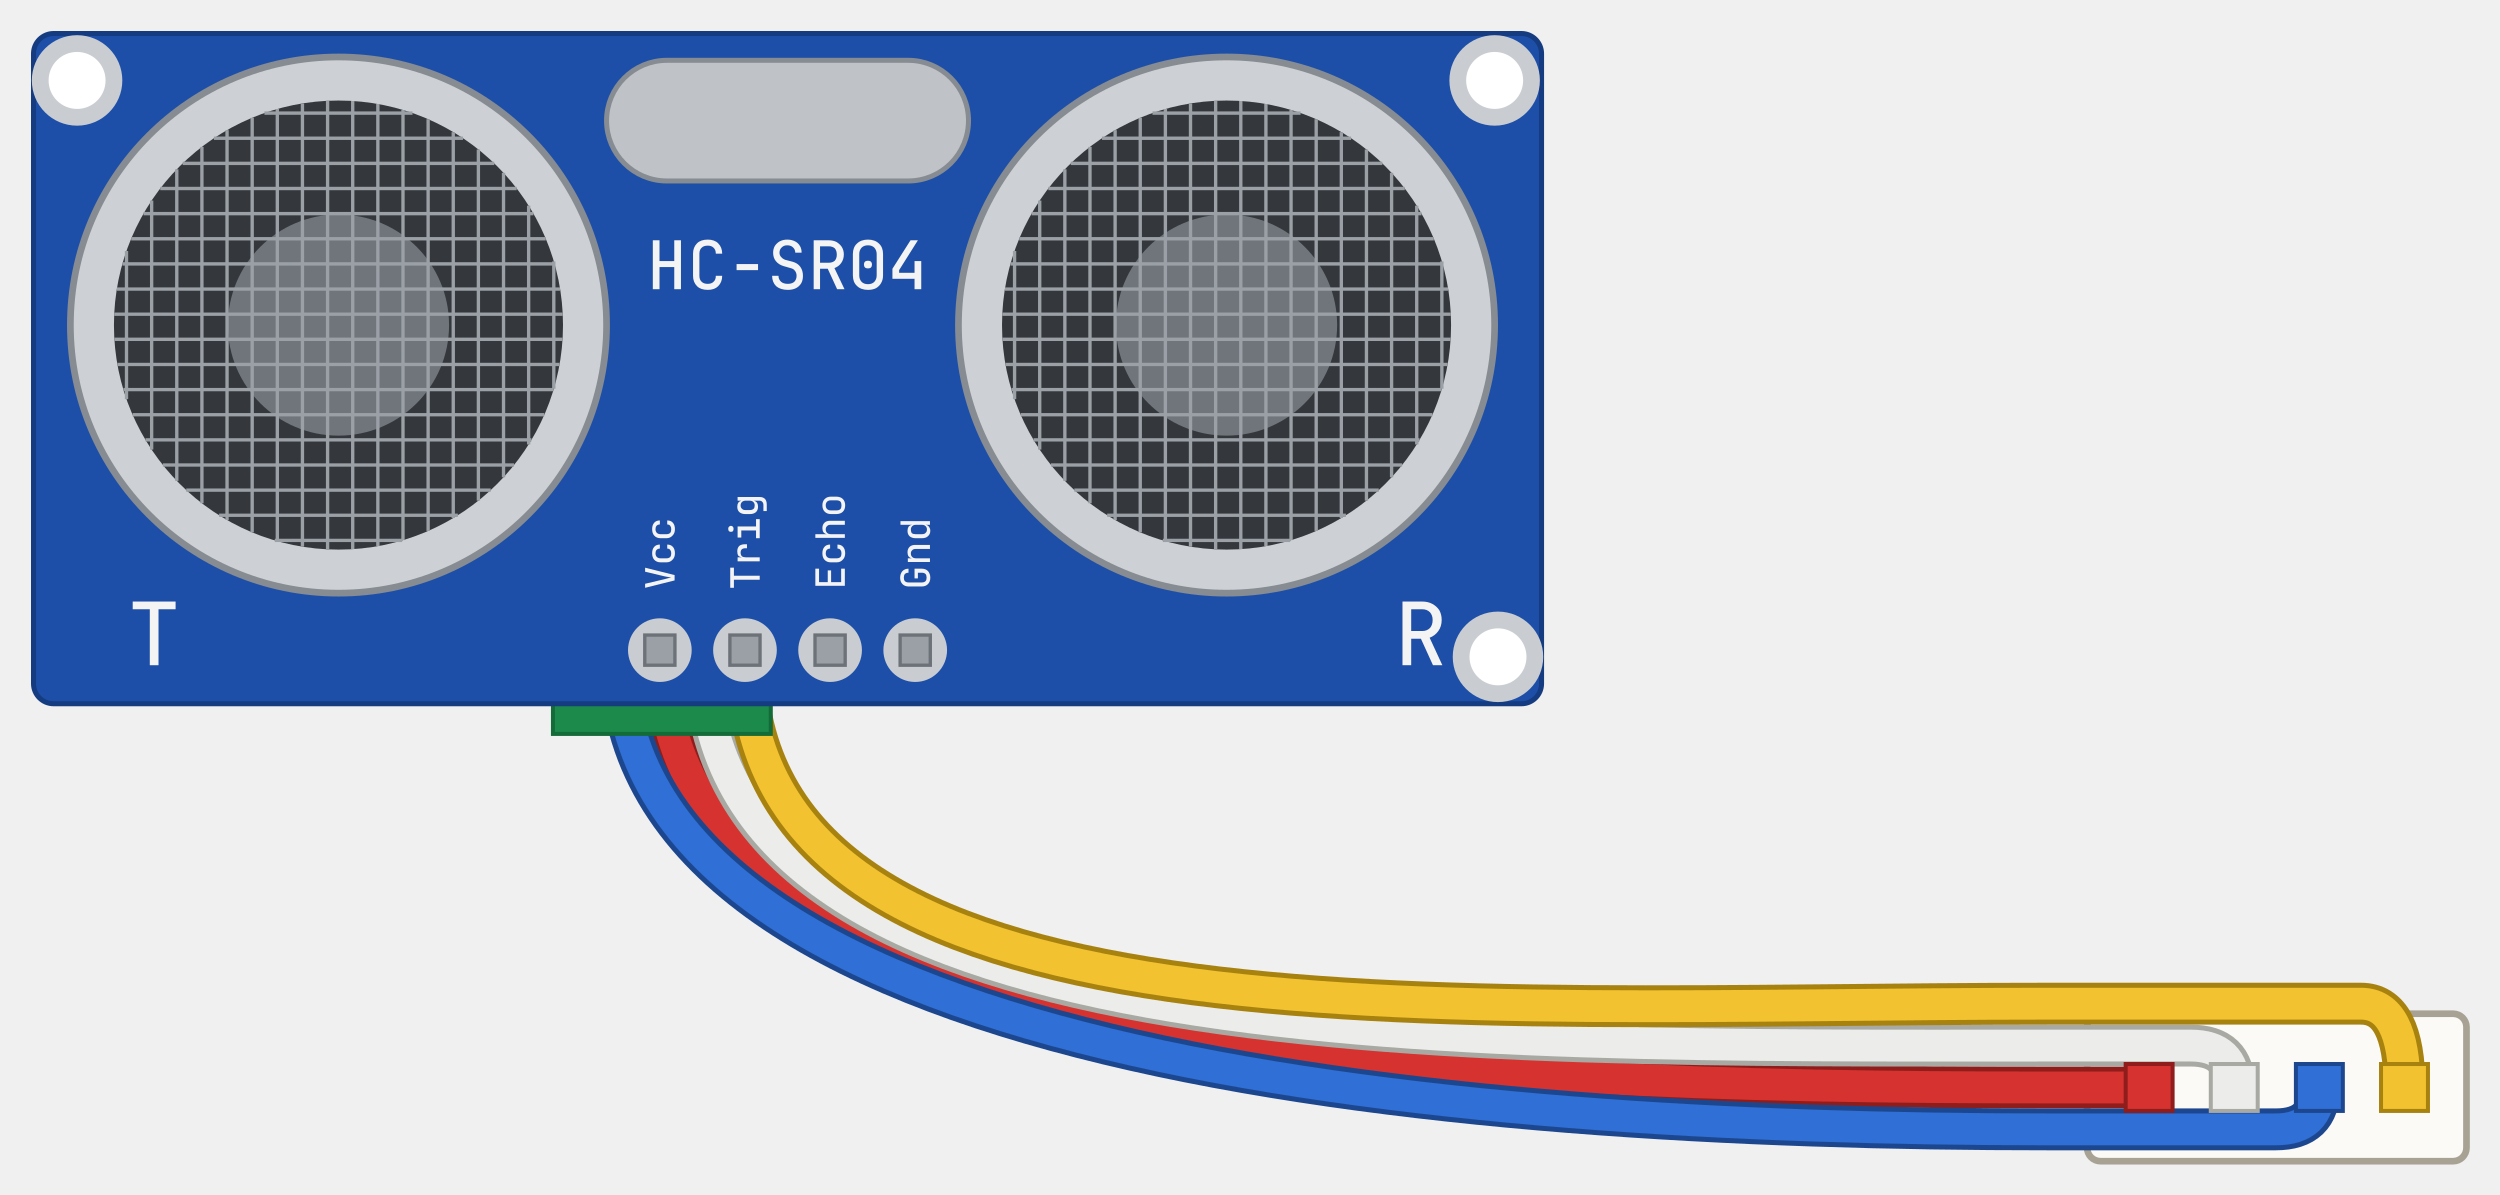
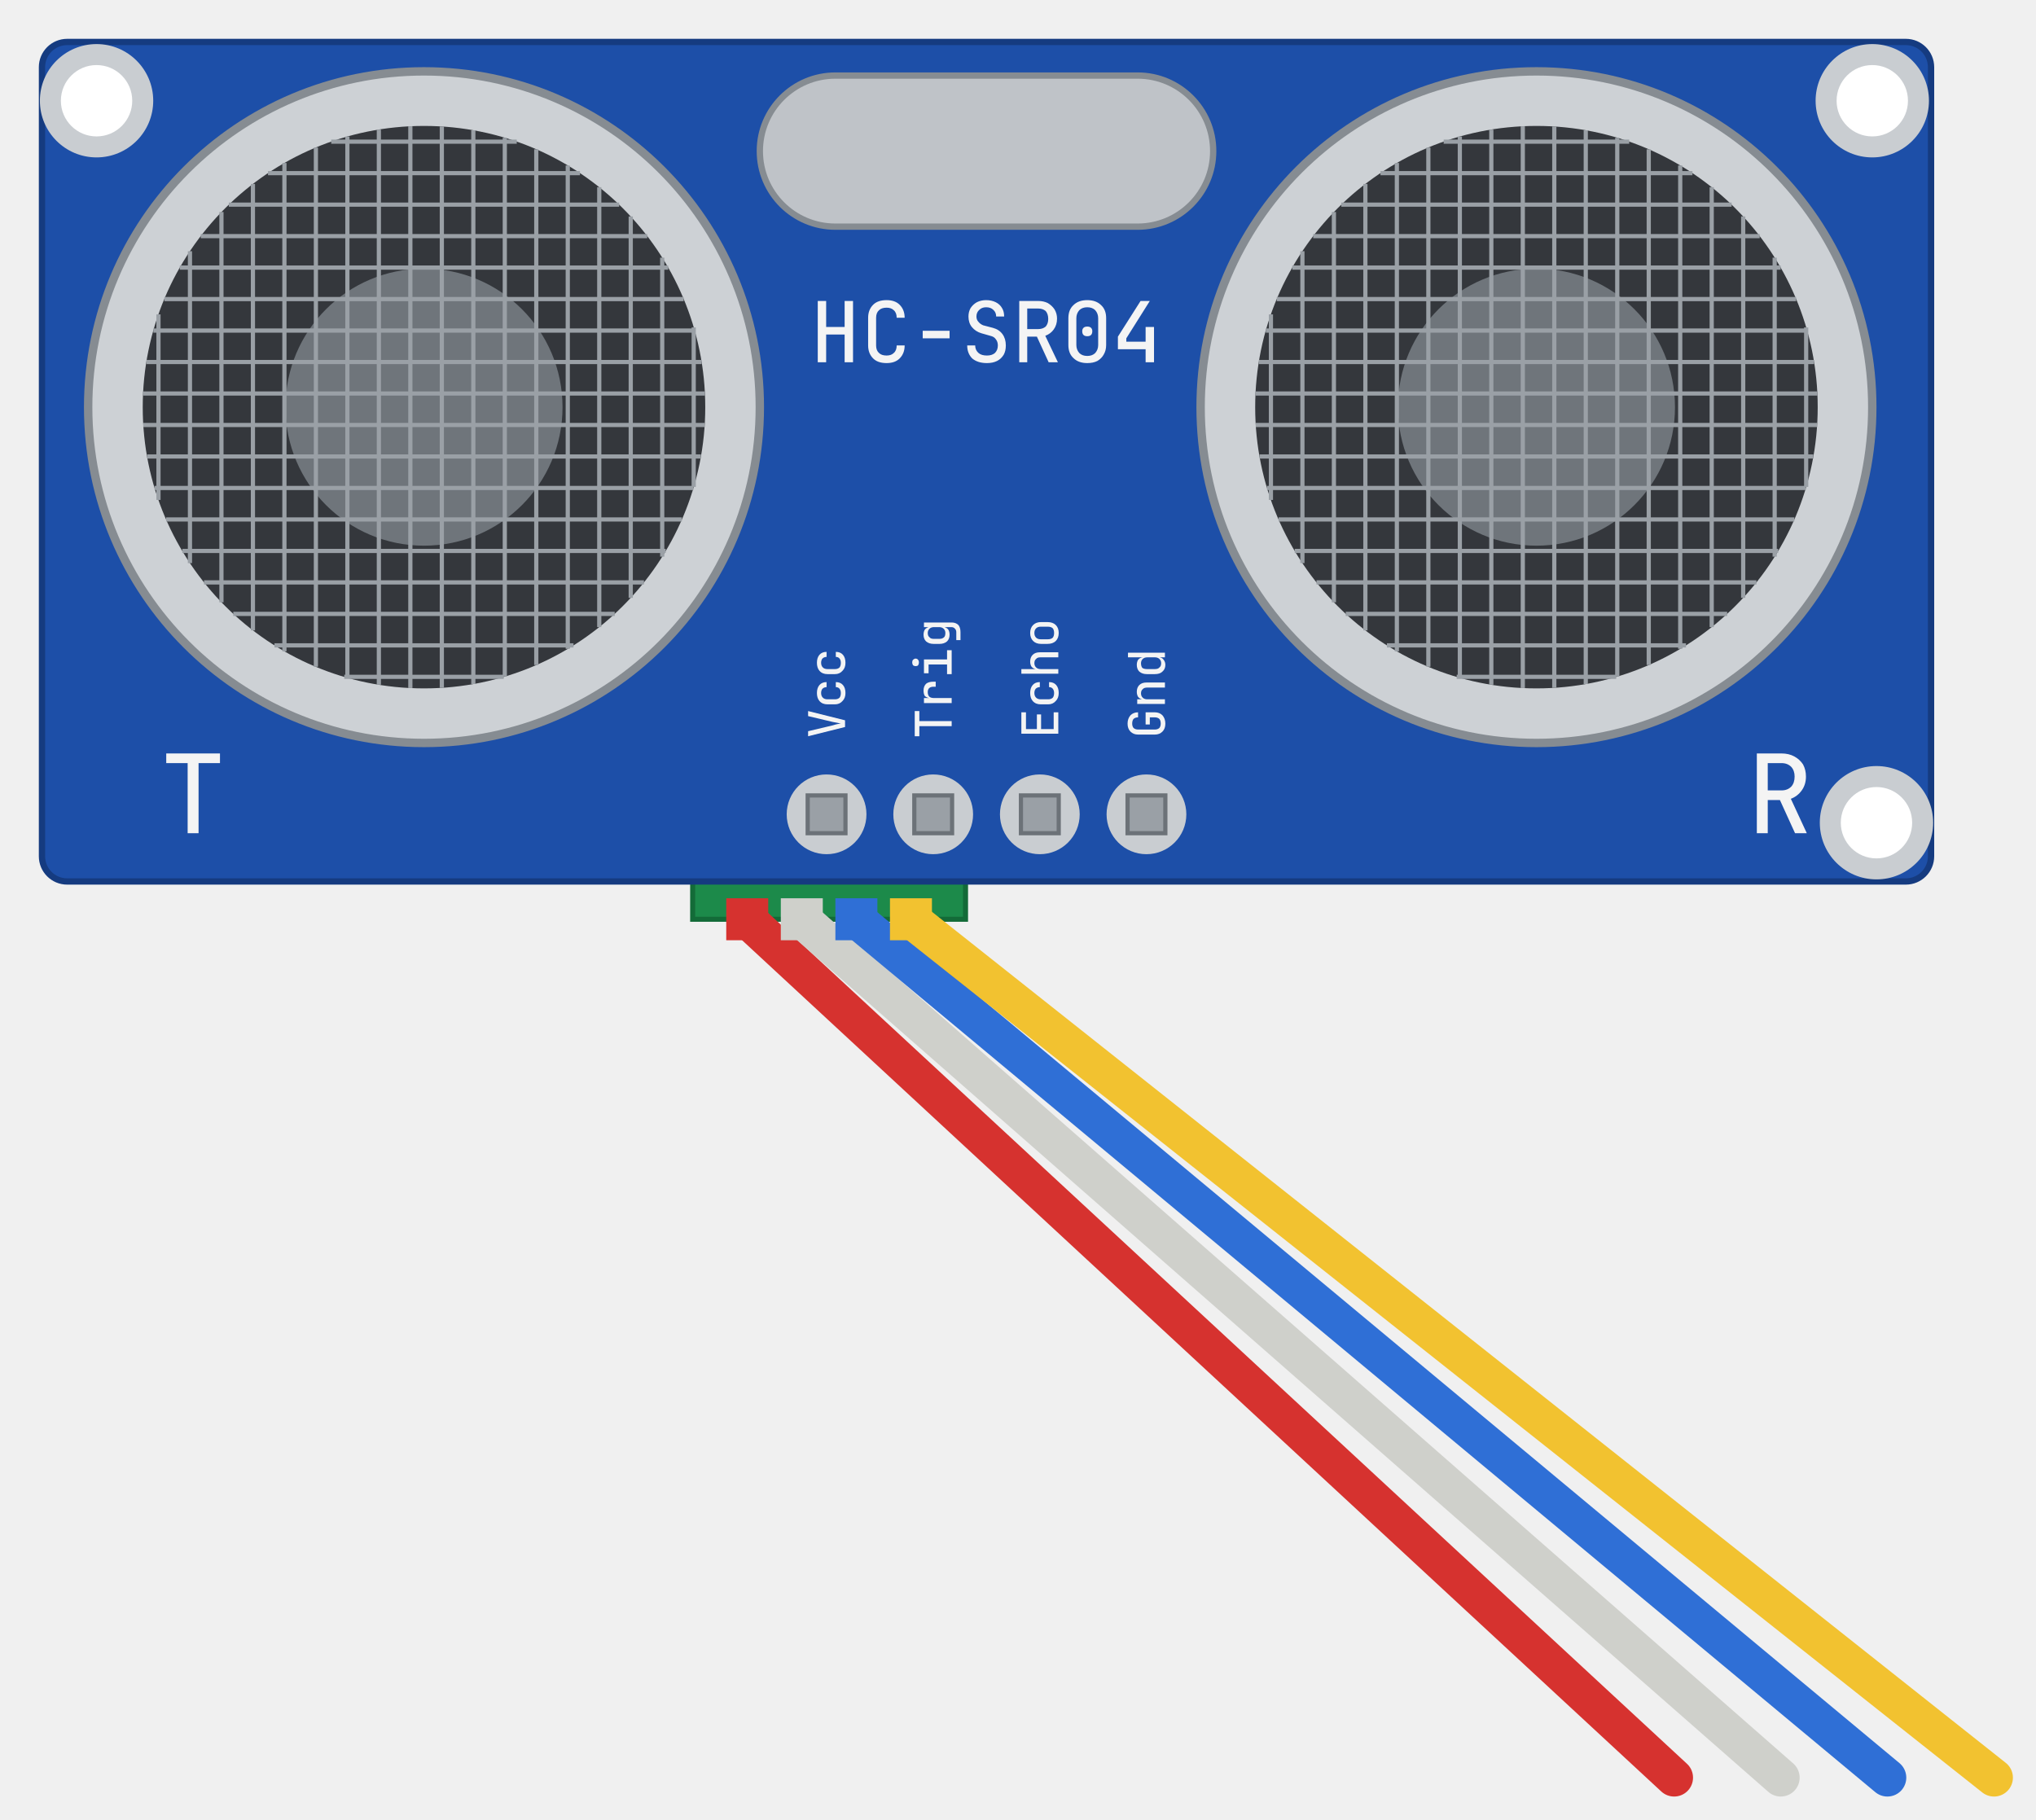
- <svg xmlns="http://www.w3.org/2000/svg" version="1.1" width="74.6mm" height="35.65mm" viewBox="0 0 74.6 35.65">
+ <svg xmlns="http://www.w3.org/2000/svg" version="1.1" width="48.5mm" height="43.35mm" viewBox="0 0 48.5 43.35">
  <g id="breadboard">
-     <g transform="translate(62,14)">
-       <rect x="0.28" y="16.25" width="11.32" height="4.4" fill="#fbfaf7" rx="0.4" stroke="#a8a294" stroke-width="0.2" />
-       <path d="M2.13 18.45L-0.92 18.45C-18.92 18.45 -42.25 17.6 -42.25 5.6" fill="none" stroke="#8f1d1b" stroke-width="1.25" stroke-linecap="round" stroke-linejoin="round" />
-       <path d="M2.13 18.45L-0.92 18.45C-18.92 18.45 -42.25 17.6 -42.25 5.6" fill="none" stroke="#d6322f" stroke-width="0.95" stroke-linecap="round" stroke-linejoin="round" />
-       <path d="M4.67 18.45Q4.67 17.2 3.37 17.2L-0.92 17.2C-18.92 17.2 -41 17.6 -41 5.6" fill="none" stroke="#a9a9a4" stroke-width="1.25" stroke-linecap="round" stroke-linejoin="round" />
-       <path d="M4.67 18.45Q4.67 17.2 3.37 17.2L-0.92 17.2C-18.92 17.2 -41 17.6 -41 5.6" fill="none" stroke="#ececea" stroke-width="0.95" stroke-linecap="round" stroke-linejoin="round" />
-       <path d="M7.21 18.45Q7.21 19.7 5.91 19.7L-0.92 19.7C-18.92 19.7 -43.5 17.6 -43.5 5.6" fill="none" stroke="#1c478f" stroke-width="1.25" stroke-linecap="round" stroke-linejoin="round" />
-       <path d="M7.21 18.45Q7.21 19.7 5.91 19.7L-0.92 19.7C-18.92 19.7 -43.5 17.6 -43.5 5.6" fill="none" stroke="#2f6fd6" stroke-width="0.95" stroke-linecap="round" stroke-linejoin="round" />
-       <path d="M9.75 18.45Q9.75 15.95 8.45 15.95L-0.92 15.95C-18.92 15.95 -39.75 17.6 -39.75 5.6" fill="none" stroke="#a8820f" stroke-width="1.25" stroke-linecap="round" stroke-linejoin="round" />
-       <path d="M9.75 18.45Q9.75 15.95 8.45 15.95L-0.92 15.95C-18.92 15.95 -39.75 17.6 -39.75 5.6" fill="none" stroke="#f2c230" stroke-width="0.95" stroke-linecap="round" stroke-linejoin="round" />
-       <g transform="translate(-62,-14)">
+     <g transform="translate(37.75,23.9)">
+       <g transform="translate(-37.75,-23.9)">
        <rect x="16.5" y="20.6" width="6.5" height="1.3" fill="#1c8a4a" stroke="#136b38" stroke-width="0.12" />
        <rect x="1" y="1" width="45" height="20" fill="#1d4fa8" rx="0.6" stroke="#153b80" stroke-width="0.15" />
        <circle cx="2.3" cy="2.4" r="1.35" fill="#c9cdd1" />
        <circle cx="2.3" cy="2.4" r="0.85" fill="#ffffff" />
        <circle cx="44.6" cy="2.4" r="1.35" fill="#c9cdd1" />
        <circle cx="44.6" cy="2.4" r="0.85" fill="#ffffff" />
        <circle cx="44.7" cy="19.6" r="1.35" fill="#c9cdd1" />
        <circle cx="44.7" cy="19.6" r="0.85" fill="#ffffff" />
        <circle cx="10.1" cy="9.7" r="8" fill="#cdd1d5" stroke="#868c92" stroke-width="0.2" />
        <circle cx="10.1" cy="9.7" r="6.7" fill="#34373c" />
        <circle cx="10.1" cy="9.7" r="3.3" fill="#6f757b" />
        <path d="M7.89 3.375H12.31M3.775 7.49V11.91M6.384 4.125H13.816M4.525 5.984V13.416M5.451 4.875H14.749M5.275 5.051V14.349M4.782 5.625H15.418M6.025 4.382V15.018M4.283 6.375H15.917M6.775 3.883V15.517M3.915 7.125H16.285M7.525 3.515V15.885M3.653 7.875H16.547M8.275 3.253V16.147M3.487 8.625H16.713M9.025 3.087V16.313M3.408 9.375H16.792M9.775 3.008V16.392M3.413 10.125H16.787M10.525 3.013V16.387M3.504 10.875H16.696M11.275 3.104V16.296M3.682 11.625H16.518M12.025 3.282V16.118M3.957 12.375H16.243M12.775 3.557V15.843M4.342 13.125H15.858M13.525 3.942V15.458M4.86 13.875H15.34M14.275 4.46V14.94M5.557 14.625H14.643M15.025 5.157V14.243M6.538 15.375H13.662M15.775 6.138V13.262M8.2 16.125H12M16.525 7.8V11.6" fill="none" stroke="#9aa0a6" stroke-width="0.1" stroke-linecap="butt" stroke-linejoin="round" />
        <circle cx="36.6" cy="9.7" r="8" fill="#cdd1d5" stroke="#868c92" stroke-width="0.2" />
        <circle cx="36.6" cy="9.7" r="6.7" fill="#34373c" />
        <circle cx="36.6" cy="9.7" r="3.3" fill="#6f757b" />
        <path d="M34.39 3.375H38.81M30.275 7.49V11.91M32.884 4.125H40.316M31.025 5.984V13.416M31.951 4.875H41.249M31.775 5.051V14.349M31.282 5.625H41.918M32.525 4.382V15.018M30.783 6.375H42.417M33.275 3.883V15.517M30.415 7.125H42.785M34.025 3.515V15.885M30.153 7.875H43.047M34.775 3.253V16.147M29.987 8.625H43.213M35.525 3.087V16.313M29.908 9.375H43.292M36.275 3.008V16.392M29.913 10.125H43.287M37.025 3.013V16.387M30.004 10.875H43.196M37.775 3.104V16.296M30.182 11.625H43.018M38.525 3.282V16.118M30.457 12.375H42.743M39.275 3.557V15.843M30.842 13.125H42.358M40.025 3.942V15.458M31.36 13.875H41.84M40.775 4.46V14.94M32.057 14.625H41.143M41.525 5.157V14.243M33.038 15.375H40.162M42.275 6.138V13.262M34.7 16.125H38.5M43.025 7.8V11.6" fill="none" stroke="#9aa0a6" stroke-width="0.1" stroke-linecap="butt" stroke-linejoin="round" />
        <rect x="18.1" y="1.8" width="10.8" height="3.6" fill="#bfc3c8" rx="1.8" stroke="#868c92" stroke-width="0.15" />
        <path d="M19.48 8.63V7.17H19.68V7.79H20.12V7.17H20.32V8.63H20.12V7.97H19.68V8.63ZM21.12 8.65Q20.91 8.65 20.8 8.54Q20.68 8.42 20.68 8.23V7.57Q20.68 7.38 20.8 7.26Q20.91 7.15 21.12 7.15Q21.32 7.15 21.43 7.26Q21.55 7.38 21.55 7.57H21.36Q21.36 7.45 21.29 7.39Q21.23 7.33 21.12 7.33Q21 7.33 20.94 7.39Q20.87 7.45 20.87 7.57V8.23Q20.87 8.35 20.94 8.41Q21 8.47 21.12 8.47Q21.23 8.47 21.29 8.41Q21.36 8.35 21.36 8.23H21.55Q21.55 8.42 21.43 8.54Q21.32 8.65 21.12 8.65ZM21.98 8.06V7.88H22.62V8.06ZM23.51 8.65Q23.29 8.65 23.16 8.54Q23.04 8.42 23.04 8.23H23.23Q23.23 8.34 23.31 8.41Q23.38 8.47 23.51 8.47Q23.63 8.47 23.7 8.41Q23.77 8.34 23.77 8.23Q23.77 8.14 23.72 8.08Q23.68 8.02 23.59 8L23.38 7.94Q23.24 7.9 23.15 7.79Q23.07 7.69 23.07 7.54Q23.07 7.43 23.12 7.34Q23.18 7.25 23.27 7.2Q23.37 7.15 23.49 7.15Q23.62 7.15 23.72 7.2Q23.82 7.25 23.87 7.34Q23.92 7.42 23.92 7.54H23.73Q23.73 7.44 23.66 7.38Q23.6 7.32 23.49 7.32Q23.39 7.32 23.33 7.38Q23.26 7.44 23.26 7.54Q23.26 7.62 23.31 7.67Q23.35 7.72 23.42 7.75L23.65 7.81Q23.8 7.85 23.88 7.96Q23.96 8.07 23.96 8.23Q23.96 8.36 23.91 8.45Q23.85 8.55 23.75 8.6Q23.65 8.65 23.51 8.65ZM24.28 8.63V7.17H24.73Q24.86 7.17 24.96 7.22Q25.06 7.28 25.12 7.37Q25.18 7.47 25.18 7.59Q25.18 7.74 25.1 7.85Q25.03 7.95 24.9 8L25.2 8.63H24.98L24.7 8.02H24.47V8.63ZM24.47 7.84H24.73Q24.84 7.84 24.91 7.78Q24.97 7.71 24.97 7.6Q24.97 7.48 24.91 7.41Q24.84 7.35 24.73 7.35H24.47ZM25.9 8.65Q25.69 8.65 25.57 8.53Q25.45 8.42 25.45 8.22V7.58Q25.45 7.38 25.57 7.27Q25.69 7.15 25.9 7.15Q26.11 7.15 26.23 7.27Q26.35 7.38 26.35 7.58V8.22Q26.35 8.35 26.29 8.45Q26.24 8.54 26.14 8.6Q26.04 8.65 25.9 8.65ZM25.9 8.48Q26.02 8.48 26.09 8.41Q26.16 8.33 26.16 8.22V7.58Q26.16 7.47 26.09 7.39Q26.02 7.32 25.9 7.32Q25.78 7.32 25.71 7.39Q25.64 7.47 25.64 7.58V8.22Q25.64 8.33 25.71 8.41Q25.78 8.48 25.9 8.48ZM25.9 8.01Q25.84 8.01 25.81 7.98Q25.78 7.95 25.78 7.89Q25.78 7.84 25.81 7.81Q25.84 7.78 25.9 7.78Q25.96 7.78 25.99 7.81Q26.02 7.84 26.02 7.89Q26.02 7.95 25.99 7.98Q25.96 8.01 25.9 8.01ZM27.29 8.63V8.32H26.63V8.02L27.17 7.17H27.39L26.83 8.06V8.14H27.29V7.79H27.49V8.63Z" fill="#f4f4f4" />
        <circle cx="19.69" cy="19.4" r="0.95" fill="#c9cdd1" />
        <rect x="19.24" y="18.95" width="0.9" height="0.9" fill="#9aa0a6" stroke="#6c7278" stroke-width="0.1" />
        <path d="M20.13 17.32 19.25 17.54V17.42L19.84 17.28Q19.9 17.26 19.95 17.25Q20 17.24 20.03 17.24Q20 17.23 19.95 17.22Q19.9 17.21 19.84 17.2L19.25 17.06V16.94L20.13 17.16ZM20.14 16.51Q20.14 16.63 20.07 16.7Q20 16.78 19.89 16.78H19.71Q19.59 16.78 19.52 16.7Q19.46 16.63 19.46 16.51Q19.46 16.39 19.52 16.32Q19.58 16.25 19.69 16.25V16.37Q19.63 16.37 19.59 16.41Q19.56 16.45 19.56 16.51Q19.56 16.58 19.6 16.62Q19.64 16.66 19.71 16.66H19.89Q19.96 16.66 20 16.62Q20.03 16.58 20.03 16.51Q20.03 16.45 20 16.41Q19.97 16.37 19.91 16.37V16.25Q20.02 16.25 20.08 16.32Q20.14 16.39 20.14 16.51ZM20.14 15.79Q20.14 15.91 20.07 15.98Q20 16.06 19.89 16.06H19.71Q19.59 16.06 19.52 15.98Q19.46 15.91 19.46 15.79Q19.46 15.67 19.52 15.6Q19.58 15.53 19.69 15.53V15.65Q19.63 15.65 19.59 15.69Q19.56 15.73 19.56 15.79Q19.56 15.86 19.6 15.9Q19.64 15.94 19.71 15.94H19.89Q19.96 15.94 20 15.9Q20.03 15.86 20.03 15.79Q20.03 15.73 20 15.69Q19.97 15.65 19.91 15.65V15.53Q20.02 15.53 20.08 15.6Q20.14 15.67 20.14 15.79Z" fill="#f4f4f4" />
        <circle cx="22.23" cy="19.4" r="0.95" fill="#c9cdd1" />
        <rect x="21.78" y="18.95" width="0.9" height="0.9" fill="#9aa0a6" stroke="#6c7278" stroke-width="0.1" />
        <path d="M22.67 17.3H21.9V17.54H21.79V16.94H21.9V17.18L22.67 17.18ZM22.67 16.75H22.01V16.63H22.14V16.63Q22.07 16.62 22.03 16.58Q22 16.53 22 16.45Q22 16.35 22.06 16.29Q22.12 16.24 22.24 16.24H22.29V16.36H22.24Q22.1 16.36 22.1 16.49Q22.1 16.56 22.14 16.6Q22.18 16.63 22.25 16.63H22.67ZM22.67 16.06H22.56V15.83L22.12 15.83V16.04H22.01V15.71H22.56V15.49H22.67ZM21.89 15.78Q21.89 15.82 21.87 15.85Q21.85 15.87 21.81 15.87Q21.78 15.87 21.75 15.85Q21.73 15.82 21.73 15.78Q21.73 15.74 21.75 15.72Q21.78 15.69 21.81 15.69Q21.85 15.69 21.87 15.72Q21.89 15.74 21.89 15.78ZM22.88 15.25H22.78V15.06Q22.78 15.01 22.75 14.98Q22.72 14.94 22.66 14.94H22.61L22.5 14.94V14.94Q22.56 14.96 22.59 15Q22.62 15.05 22.62 15.12Q22.62 15.22 22.56 15.28Q22.49 15.34 22.38 15.34H22.24Q22.13 15.34 22.06 15.28Q22 15.22 22 15.12Q22 15.05 22.03 15Q22.06 14.96 22.12 14.94V14.94H22.01V14.83H22.67Q22.77 14.83 22.83 14.89Q22.88 14.95 22.88 15.06ZM22.52 15.08Q22.52 15.02 22.48 14.98Q22.44 14.94 22.37 14.94H22.25Q22.18 14.94 22.14 14.98Q22.1 15.02 22.1 15.08Q22.1 15.15 22.14 15.18Q22.17 15.22 22.24 15.22H22.38Q22.45 15.22 22.49 15.18Q22.52 15.15 22.52 15.08Z" fill="#f4f4f4" />
        <circle cx="24.77" cy="19.4" r="0.95" fill="#c9cdd1" />
        <rect x="24.32" y="18.95" width="0.9" height="0.9" fill="#9aa0a6" stroke="#6c7278" stroke-width="0.1" />
        <path d="M25.21 17.48H24.33V16.97H24.44V17.37H24.7V17.02H24.8V17.37H25.1V16.97H25.21ZM25.22 16.51Q25.22 16.63 25.15 16.7Q25.08 16.78 24.97 16.78H24.79Q24.67 16.78 24.6 16.7Q24.54 16.63 24.54 16.51Q24.54 16.39 24.6 16.32Q24.66 16.25 24.77 16.25V16.37Q24.71 16.37 24.67 16.41Q24.64 16.45 24.64 16.51Q24.64 16.58 24.68 16.62Q24.72 16.66 24.79 16.66H24.97Q25.04 16.66 25.08 16.62Q25.11 16.58 25.11 16.51Q25.11 16.45 25.08 16.41Q25.05 16.37 24.99 16.37V16.25Q25.1 16.25 25.16 16.32Q25.22 16.39 25.22 16.51ZM25.21 16.05H24.33V15.94H24.55L24.67 15.94V15.94Q24.61 15.93 24.57 15.88Q24.54 15.83 24.54 15.76Q24.54 15.66 24.6 15.6Q24.66 15.54 24.77 15.54H25.21V15.66H24.78Q24.71 15.66 24.68 15.7Q24.64 15.73 24.64 15.8Q24.64 15.86 24.68 15.9Q24.72 15.94 24.79 15.94H25.21ZM25.22 15.08Q25.22 15.2 25.15 15.27Q25.08 15.34 24.95 15.34H24.8Q24.68 15.34 24.61 15.27Q24.54 15.2 24.54 15.08Q24.54 14.96 24.61 14.89Q24.68 14.82 24.8 14.82H24.95Q25.08 14.82 25.15 14.89Q25.22 14.96 25.22 15.08ZM25.11 15.08Q25.11 15.01 25.08 14.97Q25.04 14.93 24.96 14.93H24.79Q24.72 14.93 24.68 14.97Q24.64 15.01 24.64 15.08Q24.64 15.15 24.68 15.19Q24.72 15.23 24.79 15.23H24.96Q25.04 15.23 25.08 15.19Q25.11 15.15 25.11 15.08Z" fill="#f4f4f4" />
        <circle cx="27.31" cy="19.4" r="0.95" fill="#c9cdd1" />
        <rect x="26.86" y="18.95" width="0.9" height="0.9" fill="#9aa0a6" stroke="#6c7278" stroke-width="0.1" />
        <path d="M27.76 17.24Q27.76 17.36 27.69 17.43Q27.62 17.5 27.51 17.5H27.11Q27 17.5 26.93 17.43Q26.86 17.36 26.86 17.24Q26.86 17.12 26.93 17.04Q27 16.97 27.11 16.97V17.09Q27.04 17.09 27 17.13Q26.97 17.17 26.97 17.24Q26.97 17.3 27 17.34Q27.04 17.38 27.11 17.38H27.51Q27.58 17.38 27.62 17.34Q27.65 17.3 27.65 17.24Q27.65 17.17 27.62 17.13Q27.58 17.09 27.51 17.09H27.39V17.26H27.29V16.97H27.51Q27.62 16.97 27.69 17.04Q27.76 17.12 27.76 17.24ZM27.75 16.77H27.09V16.66H27.21V16.66Q27.15 16.65 27.11 16.6Q27.08 16.55 27.08 16.48Q27.08 16.38 27.14 16.32Q27.2 16.26 27.31 16.26H27.75V16.38H27.33Q27.25 16.38 27.22 16.42Q27.18 16.45 27.18 16.52Q27.18 16.58 27.22 16.62Q27.26 16.66 27.33 16.66H27.75ZM27.76 15.84Q27.76 15.94 27.69 16Q27.63 16.06 27.51 16.06H27.32Q27.21 16.06 27.14 16Q27.08 15.94 27.08 15.84Q27.08 15.77 27.11 15.72Q27.15 15.67 27.22 15.66L27.06 15.66H26.87V15.55H27.75V15.66H27.62Q27.69 15.67 27.72 15.72Q27.76 15.77 27.76 15.84ZM27.66 15.8Q27.66 15.74 27.62 15.7Q27.58 15.66 27.51 15.66H27.33Q27.26 15.66 27.22 15.7Q27.18 15.74 27.18 15.8Q27.18 15.87 27.21 15.91Q27.25 15.94 27.32 15.94H27.51Q27.59 15.94 27.62 15.9Q27.66 15.87 27.66 15.8Z" fill="#f4f4f4" />
        <path d="M4.47 19.85V18.18H3.96V17.95H5.24V18.18H4.73V19.85Z" fill="#f4f4f4" />
        <path d="M41.85 19.85V17.95H42.44Q42.61 17.95 42.74 18.02Q42.87 18.09 42.95 18.21Q43.02 18.34 43.02 18.5Q43.02 18.69 42.92 18.83Q42.82 18.97 42.66 19.03L43.04 19.85H42.76L42.4 19.06H42.11V19.85ZM42.11 18.83H42.44Q42.58 18.83 42.67 18.74Q42.75 18.65 42.75 18.5Q42.75 18.36 42.67 18.27Q42.58 18.18 42.44 18.18H42.11Z" fill="#f4f4f4" />
      </g>
-       <rect x="1.43" y="17.75" width="1.4" height="1.4" fill="#d6322f" stroke="#8f1d1b" stroke-width="0.12" id="connector0pin" />
-       <rect x="3.97" y="17.75" width="1.4" height="1.4" fill="#ececea" stroke="#a9a9a4" stroke-width="0.12" id="connector1pin" />
-       <rect x="6.51" y="17.75" width="1.4" height="1.4" fill="#2f6fd6" stroke="#1c478f" stroke-width="0.12" id="connector2pin" />
-       <rect x="9.05" y="17.75" width="1.4" height="1.4" fill="#f2c230" stroke="#a8820f" stroke-width="0.12" id="connector3pin" />
+       <rect x="-20.45" y="-2.5" width="1" height="1" fill="#d6322f" id="connector0pin" />
+       <line id="connector0leg" x1="-19.95" y1="-2" x2="2.13" y2="18.45" fill="none" stroke="#d6322f" stroke-width="0.9" stroke-linecap="round" />
+       <rect x="-19.15" y="-2.5" width="1" height="1" fill="#cfd0cb" id="connector1pin" />
+       <line id="connector1leg" x1="-18.65" y1="-2" x2="4.67" y2="18.45" fill="none" stroke="#cfd0cb" stroke-width="0.9" stroke-linecap="round" />
+       <rect x="-17.85" y="-2.5" width="1" height="1" fill="#2f6fd6" id="connector2pin" />
+       <line id="connector2leg" x1="-17.35" y1="-2" x2="7.21" y2="18.45" fill="none" stroke="#2f6fd6" stroke-width="0.9" stroke-linecap="round" />
+       <rect x="-16.55" y="-2.5" width="1" height="1" fill="#f2c230" id="connector3pin" />
+       <line id="connector3leg" x1="-16.05" y1="-2" x2="9.75" y2="18.45" fill="none" stroke="#f2c230" stroke-width="0.9" stroke-linecap="round" />
    </g>
  </g>
</svg>
